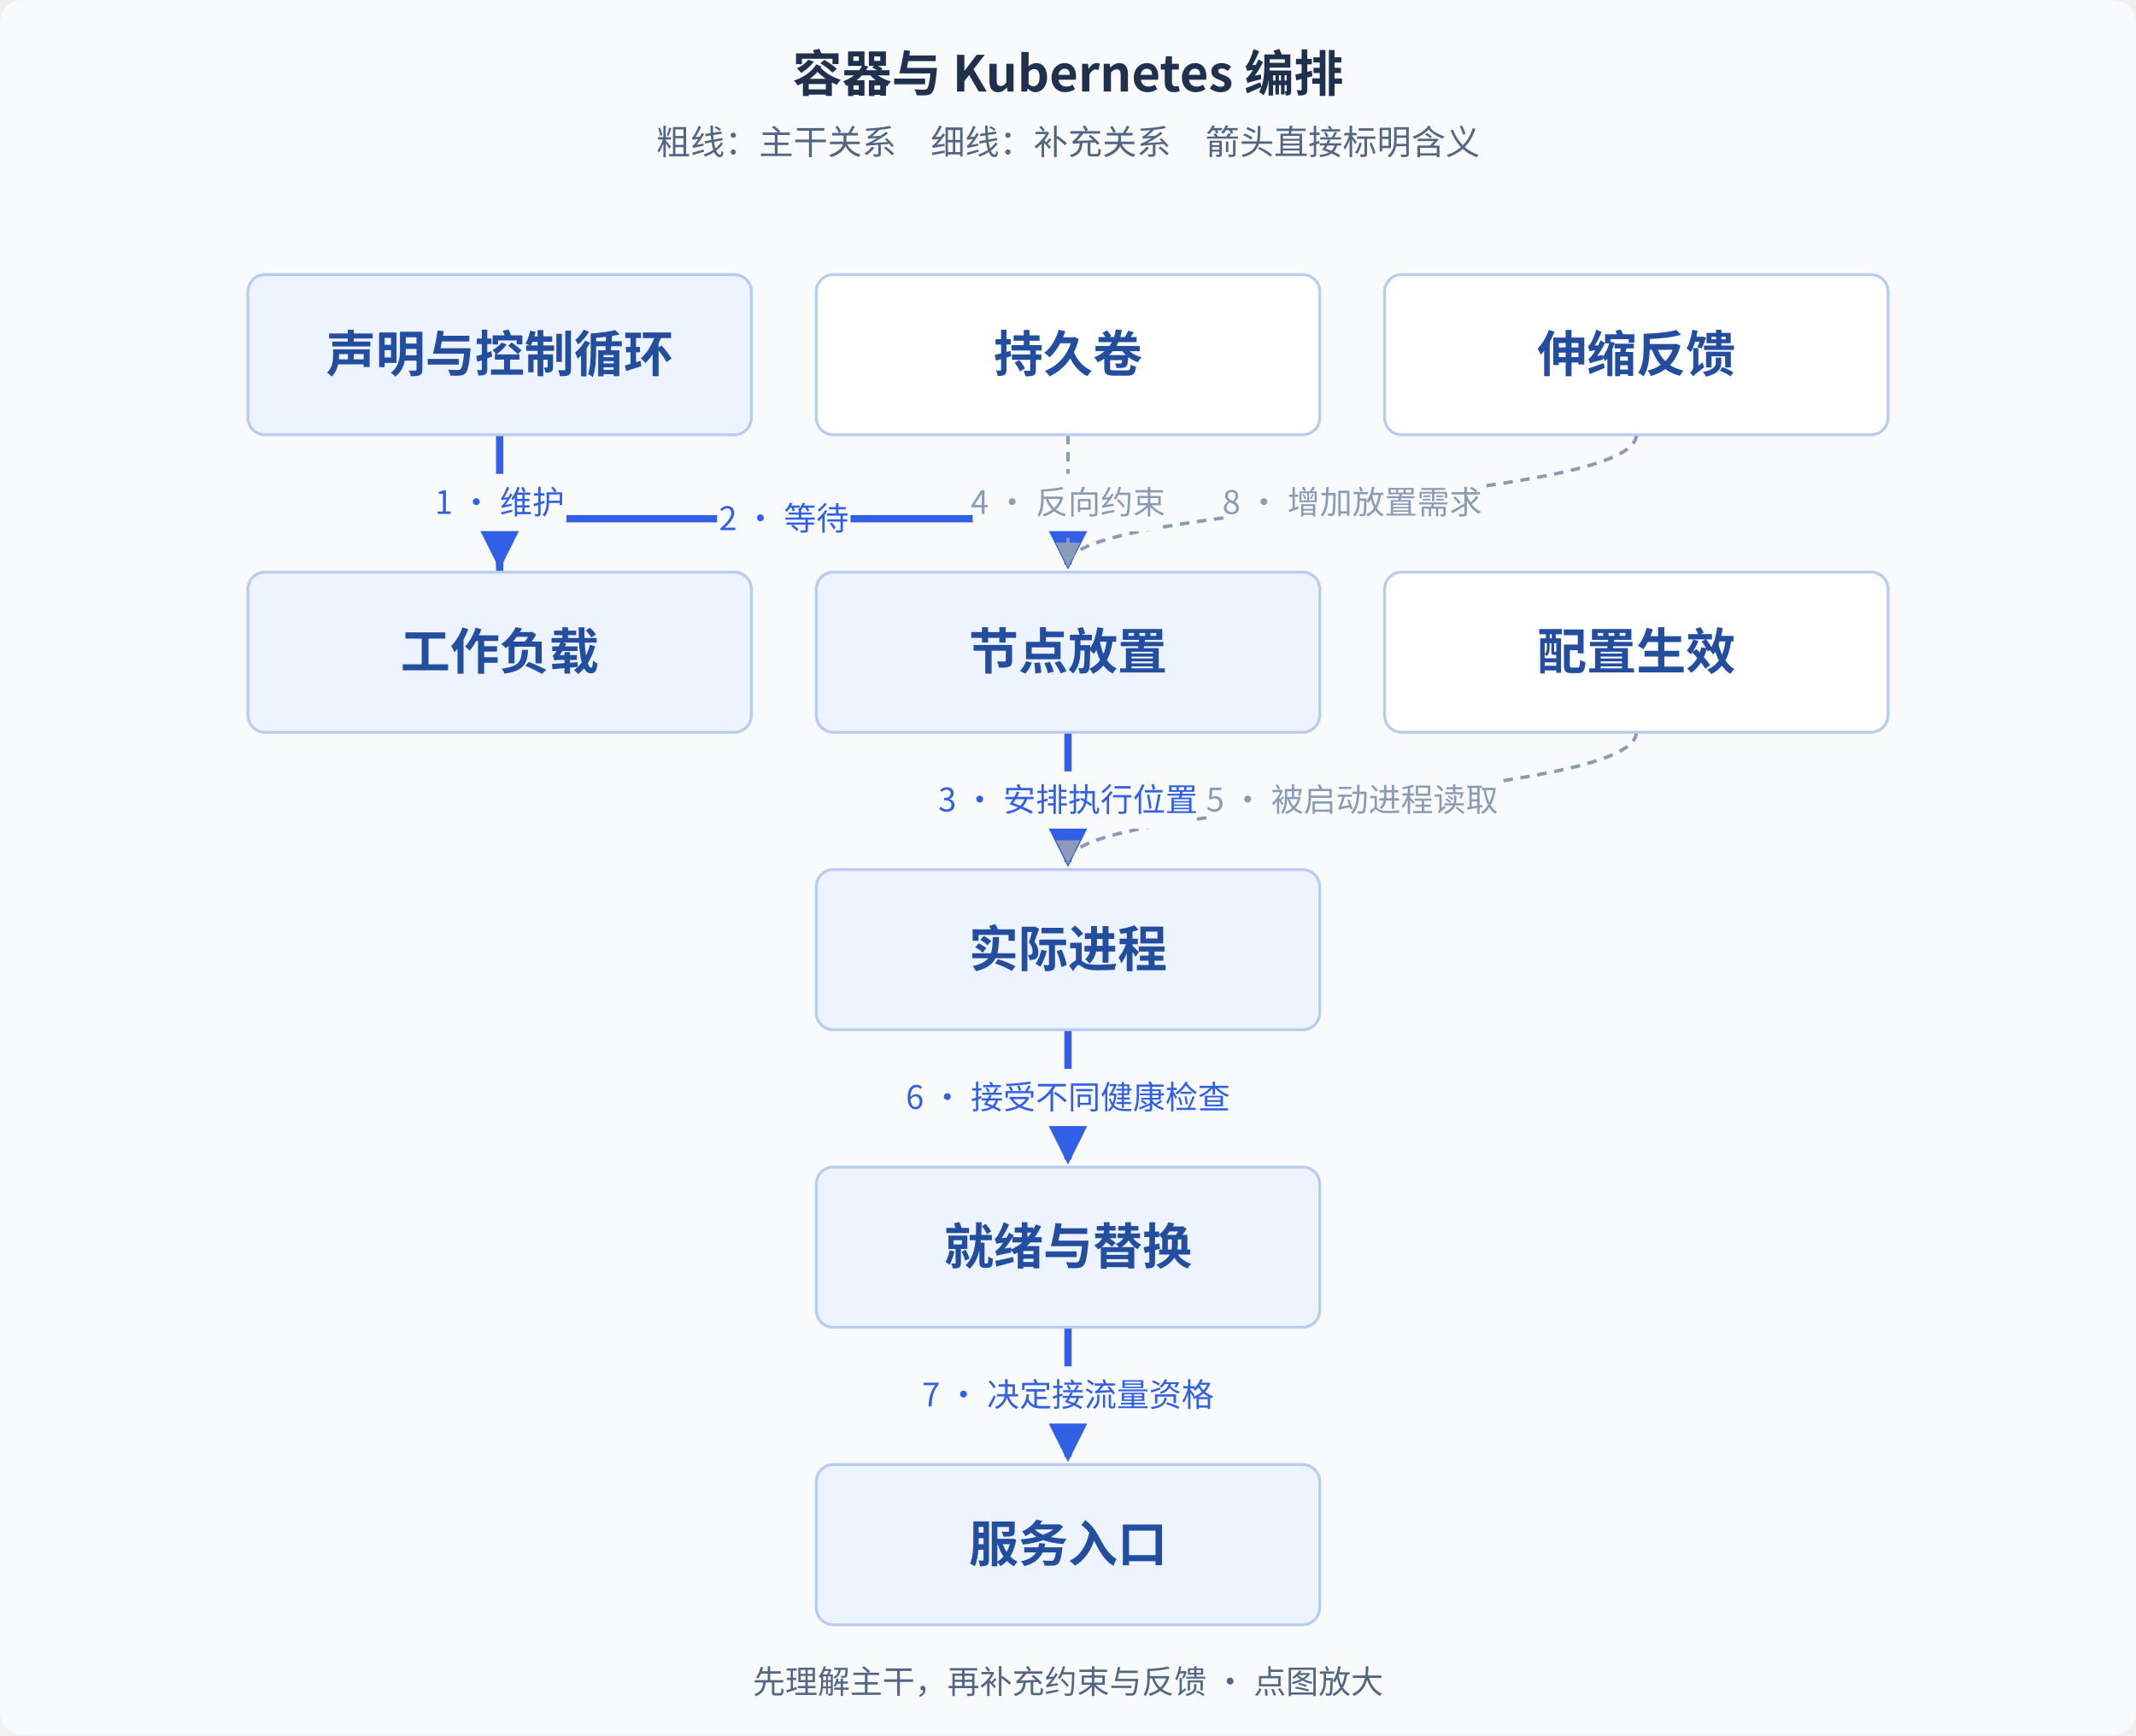
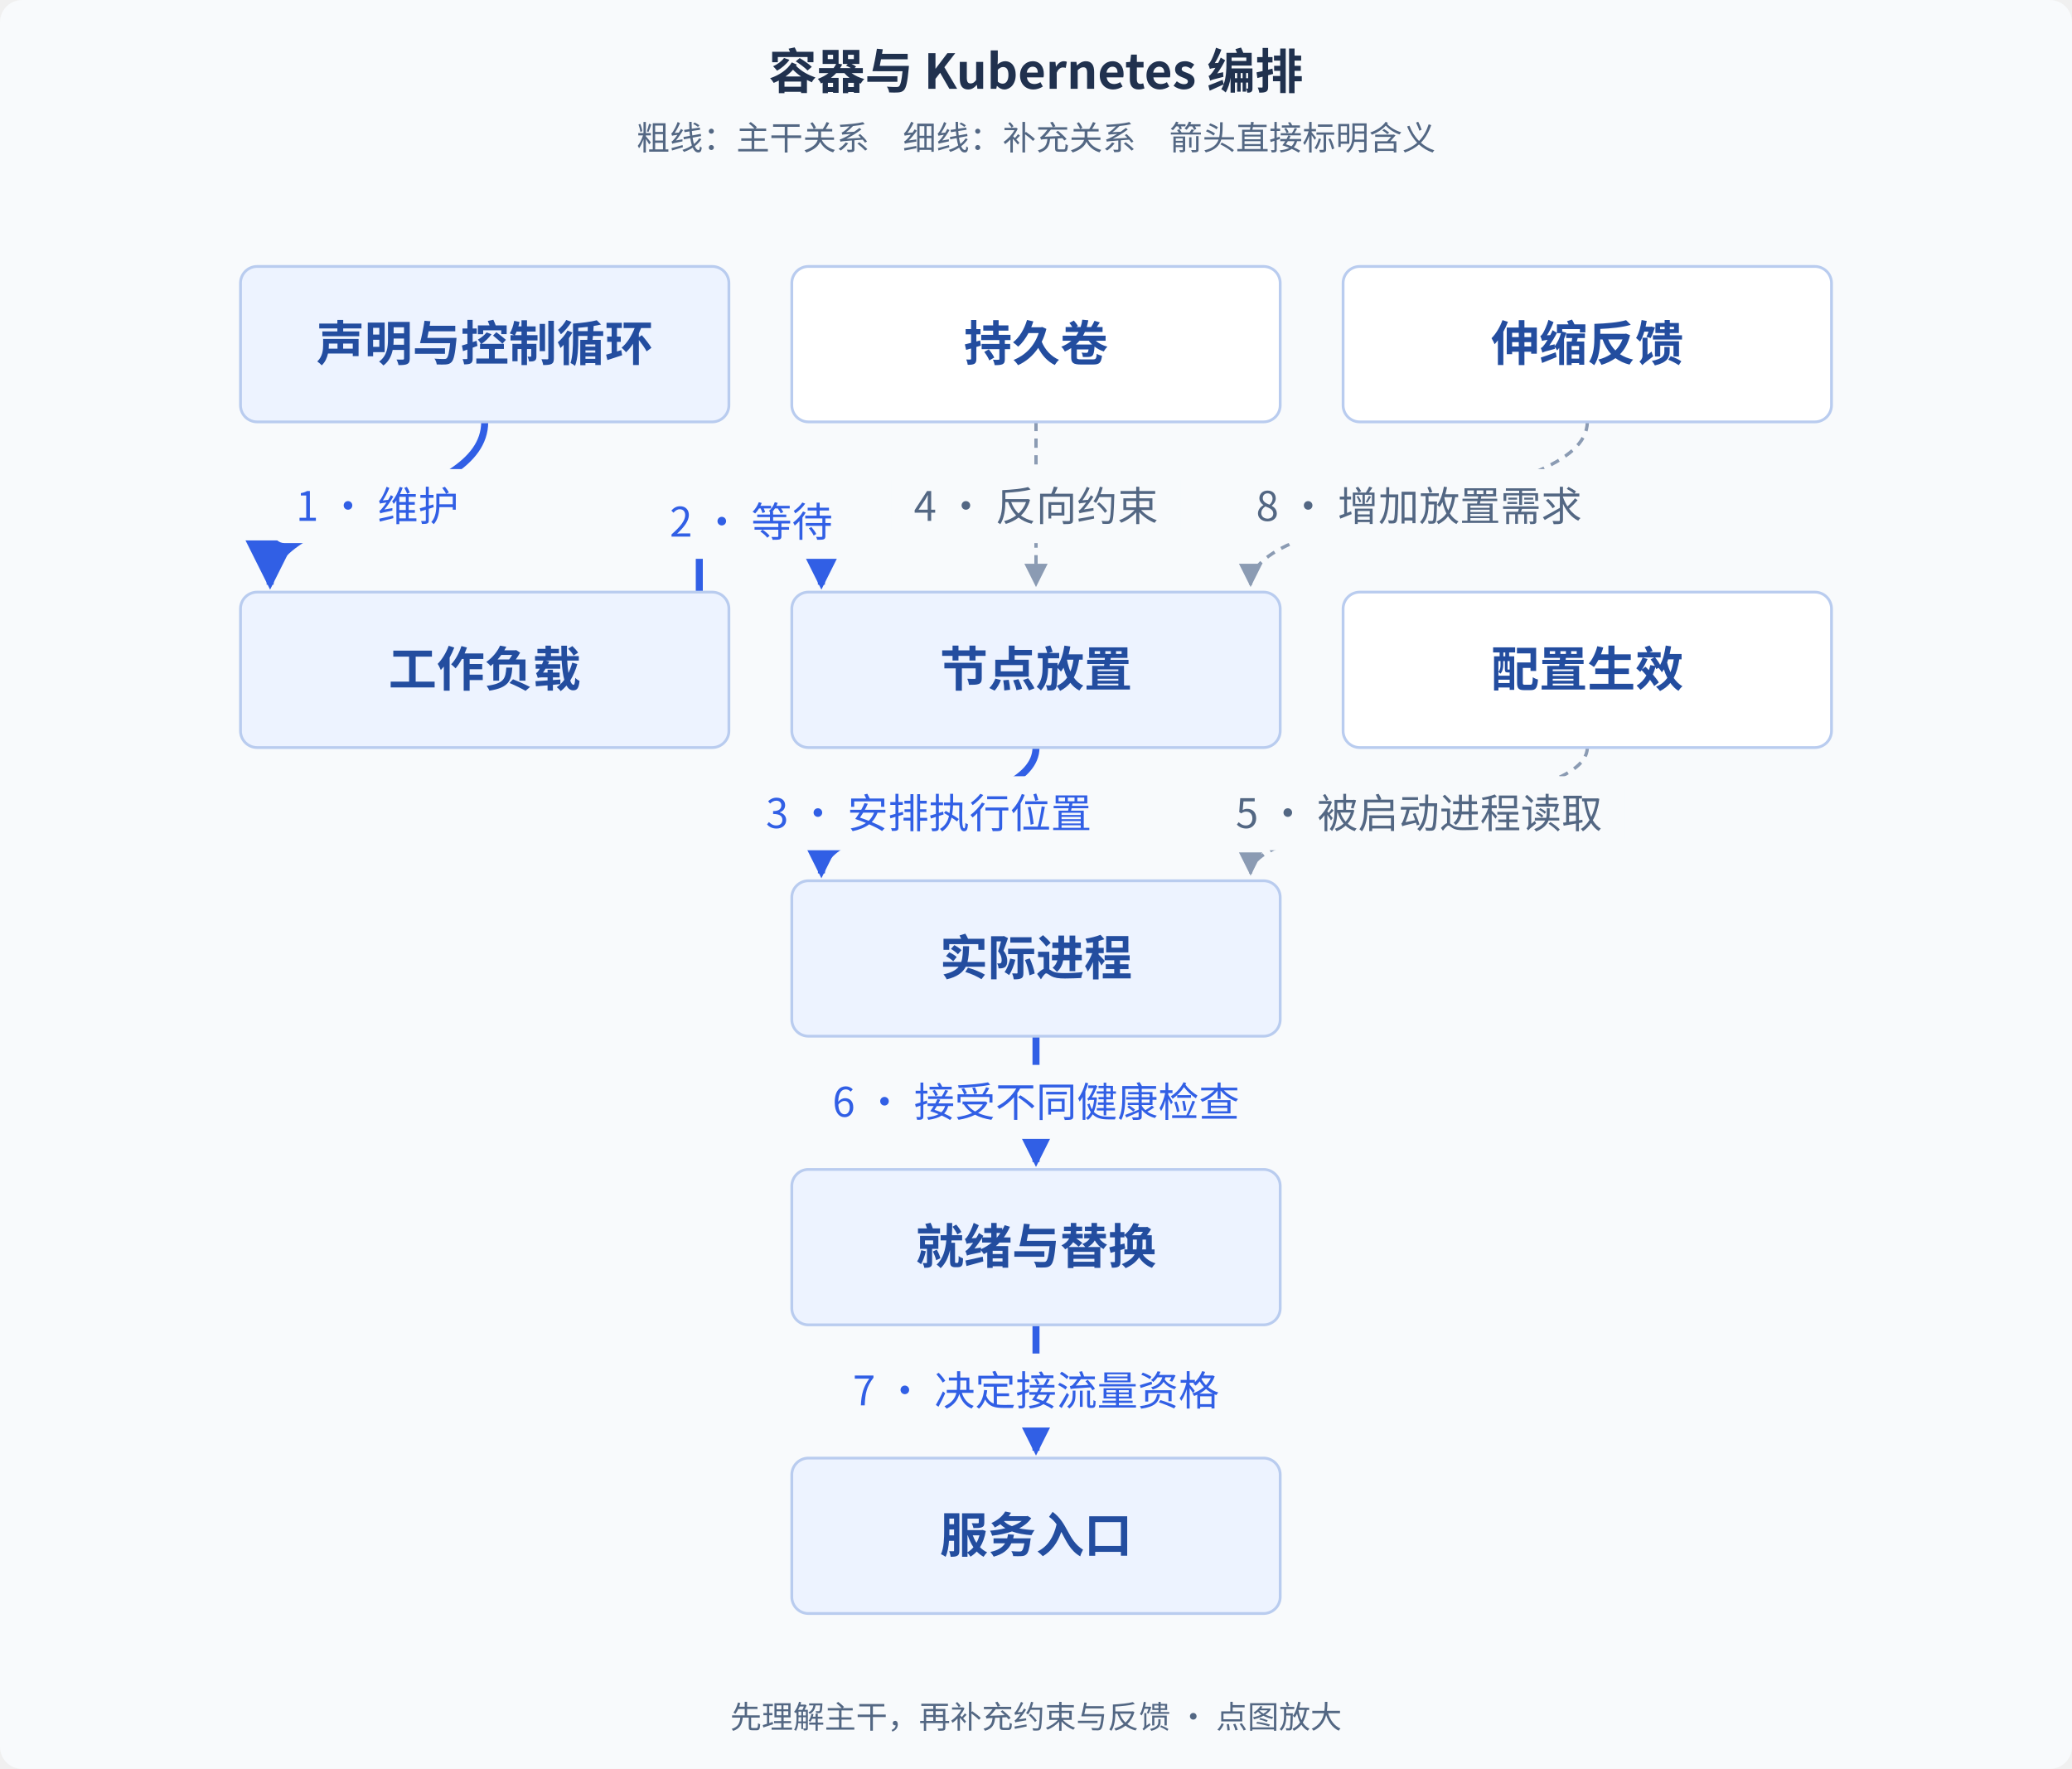
- <svg xmlns="http://www.w3.org/2000/svg" viewBox="0 0 1120 910" role="img" aria-labelledby="title desc">
+ <svg xmlns="http://www.w3.org/2000/svg" viewBox="0 0 1120 956" role="img" aria-labelledby="title desc">
  <defs>
    <marker id="arrow-main" viewBox="0 0 10 10" refX="9" refY="5" markerWidth="7" markerHeight="7" orient="auto-start-reverse">
      <path d="M0 0L10 5L0 10Z" fill="#315fe5" />
    </marker>
    <marker id="arrow-other" viewBox="0 0 10 10" refX="9" refY="5" markerWidth="7" markerHeight="7" orient="auto-start-reverse">
      <path d="M0 0L10 5L0 10Z" fill="#8b9bb3" />
    </marker>
  </defs>
-   <rect width="1120" height="910" rx="12" fill="#f8fafc" />
+   <rect width="1120" height="956" rx="12" fill="#f8fafc" />
  <g font-family="PingFang SC,Microsoft YaHei,Noto Sans CJK SC,sans-serif">
    <text x="560" y="48" text-anchor="middle" font-size="26" font-weight="650" fill="#20314e">容器与 Kubernetes 编排</text>
    <text x="560" y="81" text-anchor="middle" font-size="18" fill="#536783">粗线：主干关系　细线：补充关系　箭头直接标明含义</text>
-     <path data-edge="reconciliation workload-type" data-emphasis="main" d="M262.0 228 C262.0 264.0 262.0 264.0 262.0 296" fill="none" stroke="#315fe5" stroke-width="3.8" marker-end="url(#arrow-main)" />
-     <path data-edge="workload-type placement" data-emphasis="main" d="M262.0 300 V272 H560.0 V296" fill="none" stroke="#315fe5" stroke-width="3.8" marker-end="url(#arrow-main)" />
-     <path data-edge="placement container-isolation" data-emphasis="main" d="M560.0 384 C560.0 420.0 560.0 420.0 560.0 452" fill="none" stroke="#315fe5" stroke-width="3.8" marker-end="url(#arrow-main)" />
-     <path data-edge="persistent-volume placement" data-emphasis="other" d="M560.0 228 C560.0 264.0 560.0 264.0 560.0 296" fill="none" stroke="#8b9bb3" stroke-width="1.8" stroke-dasharray="5 4" marker-end="url(#arrow-other)" />
-     <path data-edge="configuration container-isolation" data-emphasis="other" d="M858.0 384 C858.0 420.0 560.0 420.0 560.0 452" fill="none" stroke="#8b9bb3" stroke-width="1.8" stroke-dasharray="5 4" marker-end="url(#arrow-other)" />
-     <path data-edge="container-isolation health-rollout" data-emphasis="main" d="M560.0 540 C560.0 576.0 560.0 576.0 560.0 608" fill="none" stroke="#315fe5" stroke-width="3.8" marker-end="url(#arrow-main)" />
-     <path data-edge="health-rollout service-network" data-emphasis="main" d="M560.0 696 C560.0 732.0 560.0 732.0 560.0 764" fill="none" stroke="#315fe5" stroke-width="3.8" marker-end="url(#arrow-main)" />
-     <path data-edge="autoscaling placement" data-emphasis="other" d="M858.0 228 C858.0 264.0 560.0 264.0 560.0 296" fill="none" stroke="#8b9bb3" stroke-width="1.8" stroke-dasharray="5 4" marker-end="url(#arrow-other)" />
+     <path data-edge="reconciliation workload-type" data-emphasis="main" d="M262.0 228 C262.0 274.0 146.0 274.0 146.0 316" fill="none" stroke="#315fe5" stroke-width="3.8" marker-end="url(#arrow-main)" />
+     <path data-edge="workload-type placement" data-emphasis="main" d="M378.0 320 V282.0 H444.0 V316" fill="none" stroke="#315fe5" stroke-width="3.8" marker-end="url(#arrow-main)" />
+     <path data-edge="placement container-isolation" data-emphasis="main" d="M560.0 404 C560.0 440.0 444.0 440.0 444.0 472" fill="none" stroke="#315fe5" stroke-width="3.8" marker-end="url(#arrow-main)" />
+     <path data-edge="persistent-volume placement" data-emphasis="other" d="M560.0 228 C560.0 274.0 560.0 274.0 560.0 316" fill="none" stroke="#8b9bb3" stroke-width="1.8" stroke-dasharray="5 4" marker-end="url(#arrow-other)" />
+     <path data-edge="configuration container-isolation" data-emphasis="other" d="M858.0 404 C858.0 440.0 676.0 440.0 676.0 472" fill="none" stroke="#8b9bb3" stroke-width="1.8" stroke-dasharray="5 4" marker-end="url(#arrow-other)" />
+     <path data-edge="container-isolation health-rollout" data-emphasis="main" d="M560.0 560 C560.0 596.0 560.0 596.0 560.0 628" fill="none" stroke="#315fe5" stroke-width="3.8" marker-end="url(#arrow-main)" />
+     <path data-edge="health-rollout service-network" data-emphasis="main" d="M560.0 716 C560.0 752.0 560.0 752.0 560.0 784" fill="none" stroke="#315fe5" stroke-width="3.8" marker-end="url(#arrow-main)" />
+     <path data-edge="autoscaling placement" data-emphasis="other" d="M858.0 228 C858.0 274.0 676.0 274.0 676.0 316" fill="none" stroke="#8b9bb3" stroke-width="1.8" stroke-dasharray="5 4" marker-end="url(#arrow-other)" />
    <g data-relation-label="1">
-       <rect x="227.0" y="248.5" width="70" height="30" rx="6" fill="#f8fafc" />
-       <text x="262.0" y="269.5" text-anchor="middle" fill="#315fe5" font-size="17">1 · 维护</text>
+       <rect x="147.76" y="253.5" width="112.48" height="40" rx="6" fill="#f8fafc" />
+       <text x="204.0" y="281.5" text-anchor="middle" fill="#315fe5" font-size="22">1 · 维护</text>
    </g>
    <g data-relation-label="2">
-       <rect x="376.0" y="257" width="70" height="30" rx="6" fill="#f8fafc" />
-       <text x="411.0" y="278" text-anchor="middle" fill="#315fe5" font-size="17">2 · 等待</text>
+       <rect x="349.81" y="262.0" width="112.48" height="40" rx="6" fill="#f8fafc" />
+       <text x="406.05" y="290.0" text-anchor="middle" fill="#315fe5" font-size="22">2 · 等待</text>
    </g>
    <g data-relation-label="3">
-       <rect x="493.0" y="404.5" width="134" height="30" rx="6" fill="#f8fafc" />
-       <text x="560.0" y="425.5" text-anchor="middle" fill="#315fe5" font-size="17">3 · 安排执行位置</text>
+       <rect x="401.76" y="419.5" width="200.48" height="40" rx="6" fill="#f8fafc" />
+       <text x="502.0" y="447.5" text-anchor="middle" fill="#315fe5" font-size="22">3 · 安排执行位置</text>
    </g>
    <g data-relation-label="4">
-       <rect x="510.0" y="248.5" width="100" height="30" rx="6" fill="#f8fafc" />
-       <text x="560.0" y="269.5" text-anchor="middle" fill="#8b9bb3" font-size="17">4 · 反向约束</text>
+       <rect x="481.76" y="253.5" width="156.48" height="40" rx="6" fill="#f8fafc" />
+       <text x="560.0" y="281.5" text-anchor="middle" fill="#536783" font-size="22">4 · 反向约束</text>
    </g>
    <g data-relation-label="5">
-       <rect x="633.5" y="404.5" width="151" height="30" rx="6" fill="#f8fafc" />
-       <text x="709.0" y="425.5" text-anchor="middle" fill="#8b9bb3" font-size="17">5 · 被启动进程读取</text>
+       <rect x="655.76" y="419.5" width="222.48" height="40" rx="6" fill="#f8fafc" />
+       <text x="767.0" y="447.5" text-anchor="middle" fill="#536783" font-size="22">5 · 被启动进程读取</text>
    </g>
    <g data-relation-label="6">
-       <rect x="476.0" y="560.5" width="168" height="30" rx="6" fill="#f8fafc" />
-       <text x="560.0" y="581.5" text-anchor="middle" fill="#315fe5" font-size="17">6 · 接受不同健康检查</text>
+       <rect x="437.76" y="575.5" width="244.48" height="40" rx="6" fill="#f8fafc" />
+       <text x="560.0" y="603.5" text-anchor="middle" fill="#315fe5" font-size="22">6 · 接受不同健康检查</text>
    </g>
    <g data-relation-label="7">
-       <rect x="484.5" y="716.5" width="151" height="30" rx="6" fill="#f8fafc" />
-       <text x="560.0" y="737.5" text-anchor="middle" fill="#315fe5" font-size="17">7 · 决定接流量资格</text>
+       <rect x="448.76" y="731.5" width="222.48" height="40" rx="6" fill="#f8fafc" />
+       <text x="560.0" y="759.5" text-anchor="middle" fill="#315fe5" font-size="22">7 · 决定接流量资格</text>
    </g>
    <g data-relation-label="8">
-       <rect x="642.0" y="248.5" width="134" height="30" rx="6" fill="#f8fafc" />
-       <text x="709.0" y="269.5" text-anchor="middle" fill="#8b9bb3" font-size="17">8 · 增加放置需求</text>
+       <rect x="666.76" y="253.5" width="200.48" height="40" rx="6" fill="#f8fafc" />
+       <text x="767.0" y="281.5" text-anchor="middle" fill="#536783" font-size="22">8 · 增加放置需求</text>
    </g>
    <g data-concept="container-isolation">
-       <rect x="428.0" y="456" width="264" height="84" rx="9" fill="#edf3ff" stroke="#b9ccef" stroke-width="1.5" />
-       <text x="560.0" y="507" text-anchor="middle" fill="#234d9f" font-size="26" font-weight="600">实际进程</text>
+       <rect x="428.0" y="476" width="264" height="84" rx="9" fill="#edf3ff" stroke="#b9ccef" stroke-width="1.5" />
+       <text x="560.0" y="527" text-anchor="middle" fill="#234d9f" font-size="26" font-weight="600">实际进程</text>
    </g>
    <g data-concept="reconciliation">
      <rect x="130.0" y="144" width="264" height="84" rx="9" fill="#edf3ff" stroke="#b9ccef" stroke-width="1.5" />
      <text x="262.0" y="195" text-anchor="middle" fill="#234d9f" font-size="26" font-weight="600">声明与控制循环</text>
    </g>
    <g data-concept="workload-type">
-       <rect x="130.0" y="300" width="264" height="84" rx="9" fill="#edf3ff" stroke="#b9ccef" stroke-width="1.5" />
-       <text x="262.0" y="351" text-anchor="middle" fill="#234d9f" font-size="26" font-weight="600">工作负载</text>
+       <rect x="130.0" y="320" width="264" height="84" rx="9" fill="#edf3ff" stroke="#b9ccef" stroke-width="1.5" />
+       <text x="262.0" y="371" text-anchor="middle" fill="#234d9f" font-size="26" font-weight="600">工作负载</text>
    </g>
    <g data-concept="placement">
-       <rect x="428.0" y="300" width="264" height="84" rx="9" fill="#edf3ff" stroke="#b9ccef" stroke-width="1.5" />
-       <text x="560.0" y="351" text-anchor="middle" fill="#234d9f" font-size="26" font-weight="600">节点放置</text>
+       <rect x="428.0" y="320" width="264" height="84" rx="9" fill="#edf3ff" stroke="#b9ccef" stroke-width="1.5" />
+       <text x="560.0" y="371" text-anchor="middle" fill="#234d9f" font-size="26" font-weight="600">节点放置</text>
    </g>
    <g data-concept="service-network">
-       <rect x="428.0" y="768" width="264" height="84" rx="9" fill="#edf3ff" stroke="#b9ccef" stroke-width="1.5" />
-       <text x="560.0" y="819" text-anchor="middle" fill="#234d9f" font-size="26" font-weight="600">服务入口</text>
+       <rect x="428.0" y="788" width="264" height="84" rx="9" fill="#edf3ff" stroke="#b9ccef" stroke-width="1.5" />
+       <text x="560.0" y="839" text-anchor="middle" fill="#234d9f" font-size="26" font-weight="600">服务入口</text>
    </g>
    <g data-concept="persistent-volume">
      <rect x="428.0" y="144" width="264" height="84" rx="9" fill="#fff" stroke="#b9ccef" stroke-width="1.5" />
      <text x="560.0" y="195" text-anchor="middle" fill="#234d9f" font-size="26" font-weight="600">持久卷</text>
    </g>
    <g data-concept="health-rollout">
-       <rect x="428.0" y="612" width="264" height="84" rx="9" fill="#edf3ff" stroke="#b9ccef" stroke-width="1.5" />
-       <text x="560.0" y="663" text-anchor="middle" fill="#234d9f" font-size="26" font-weight="600">就绪与替换</text>
+       <rect x="428.0" y="632" width="264" height="84" rx="9" fill="#edf3ff" stroke="#b9ccef" stroke-width="1.5" />
+       <text x="560.0" y="683" text-anchor="middle" fill="#234d9f" font-size="26" font-weight="600">就绪与替换</text>
    </g>
    <g data-concept="configuration">
-       <rect x="726.0" y="300" width="264" height="84" rx="9" fill="#fff" stroke="#b9ccef" stroke-width="1.5" />
-       <text x="858.0" y="351" text-anchor="middle" fill="#234d9f" font-size="26" font-weight="600">配置生效</text>
+       <rect x="726.0" y="320" width="264" height="84" rx="9" fill="#fff" stroke="#b9ccef" stroke-width="1.5" />
+       <text x="858.0" y="371" text-anchor="middle" fill="#234d9f" font-size="26" font-weight="600">配置生效</text>
    </g>
    <g data-concept="autoscaling">
      <rect x="726.0" y="144" width="264" height="84" rx="9" fill="#fff" stroke="#b9ccef" stroke-width="1.5" />
      <text x="858.0" y="195" text-anchor="middle" fill="#234d9f" font-size="26" font-weight="600">伸缩反馈</text>
    </g>
-     <text x="560" y="888" text-anchor="middle" fill="#536783" font-size="17">先理解主干，再补充约束与反馈 · 点图放大</text>
+     <text x="560" y="934" text-anchor="middle" fill="#536783" font-size="17">先理解主干，再补充约束与反馈 · 点图放大</text>
  </g>
</svg>
